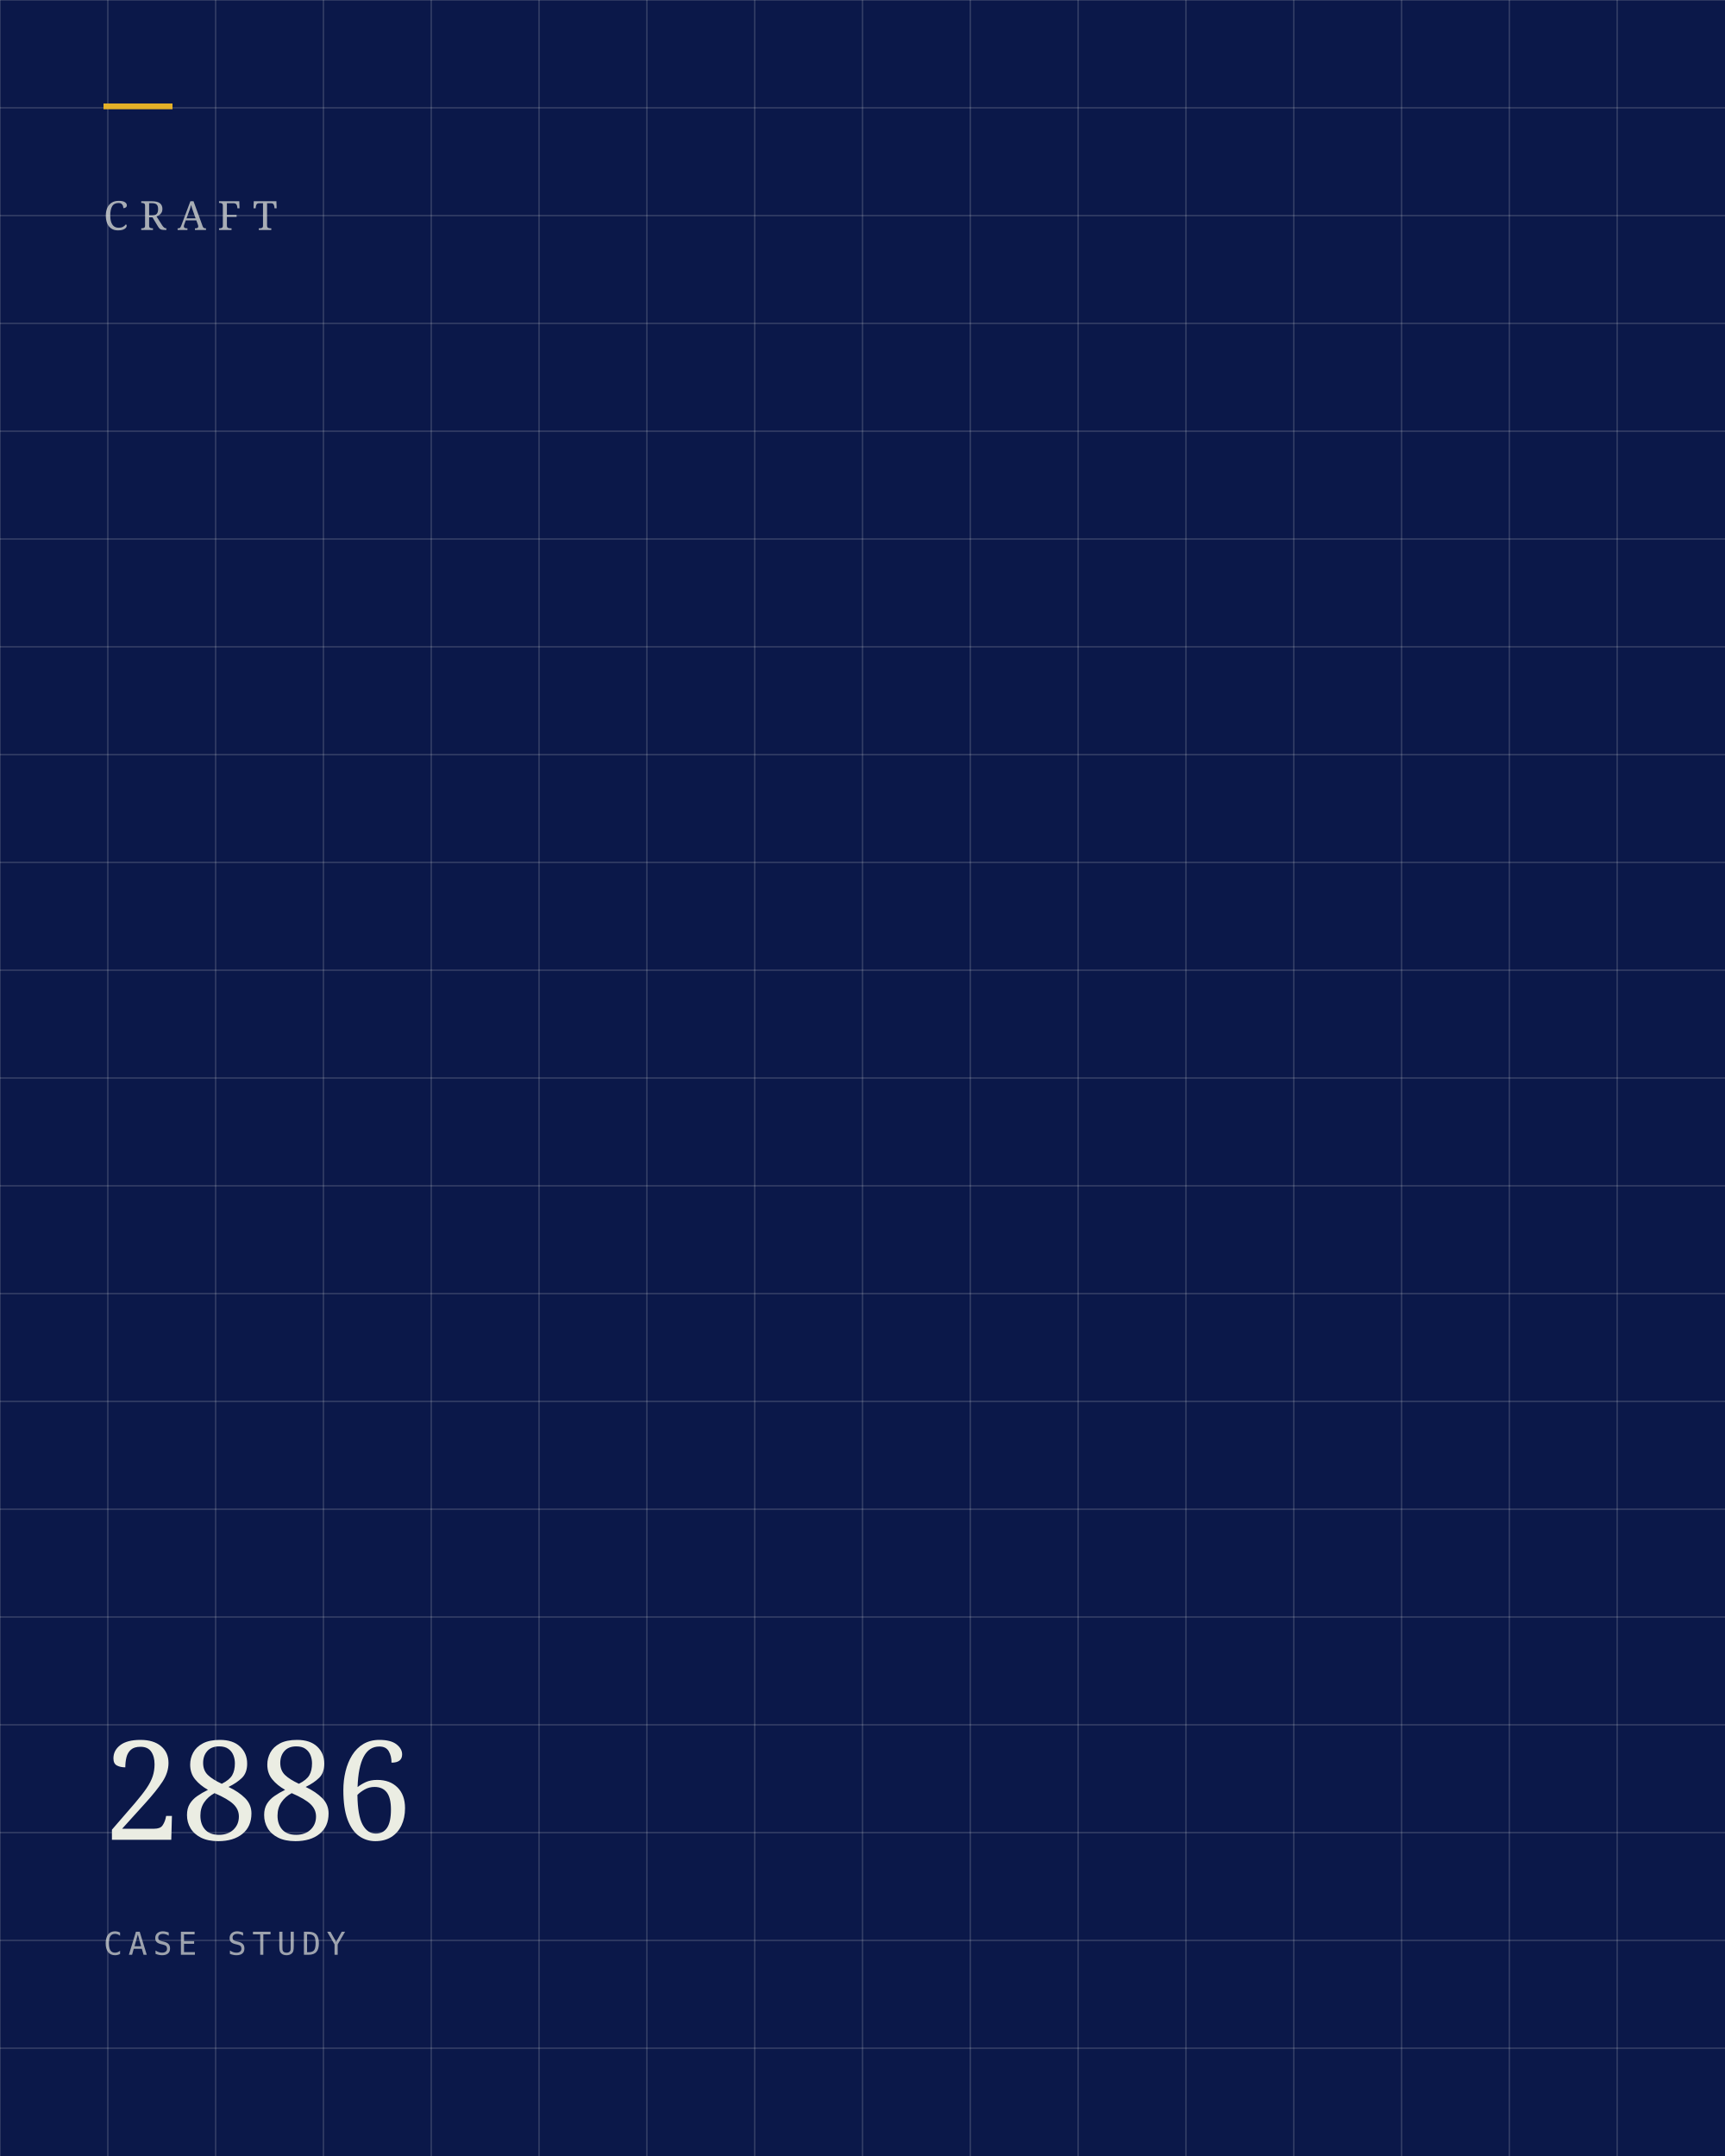
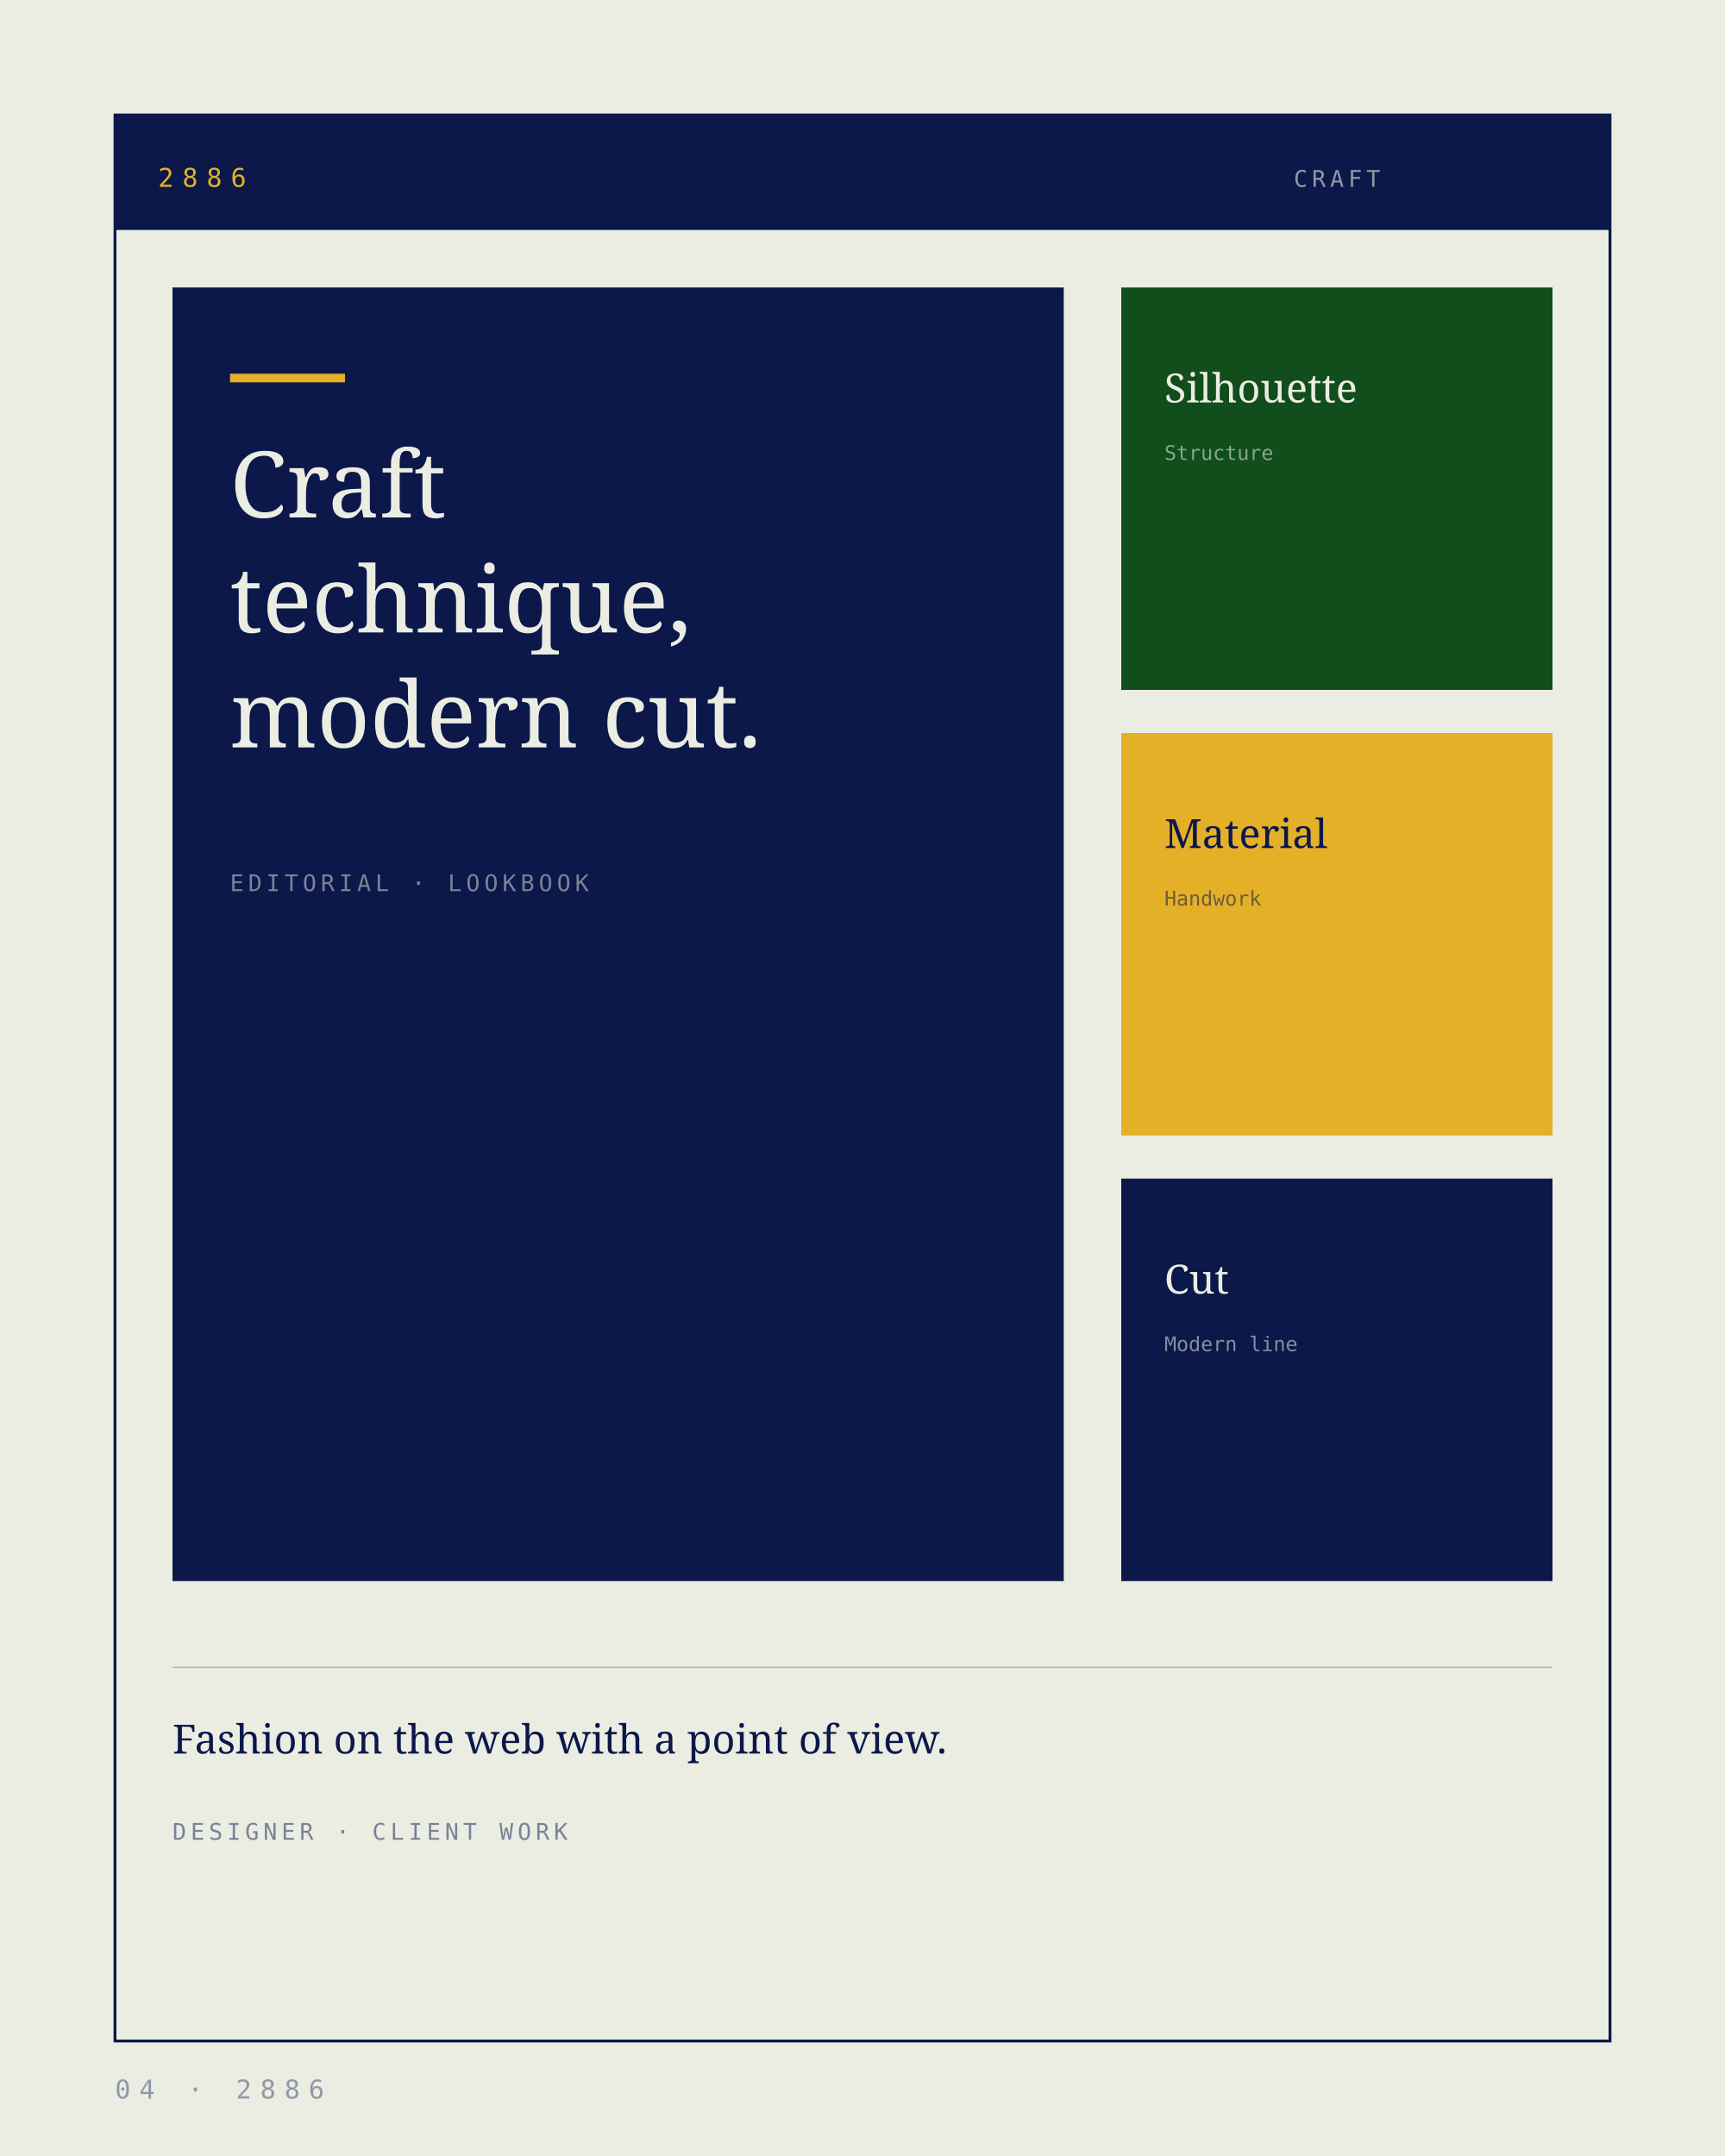
- <svg xmlns="http://www.w3.org/2000/svg" viewBox="0 0 1200 1500" role="img" aria-label="2886 case study cover">
-   <rect width="1200" height="1500" fill="#0B1849" />
-   <g stroke="#EBEDE3" stroke-opacity="0.18" fill="none">
-     <line x1="0" y1="0" x2="0" y2="1500" />
-     <line x1="75" y1="0" x2="75" y2="1500" />
-     <line x1="150" y1="0" x2="150" y2="1500" />
-     <line x1="225" y1="0" x2="225" y2="1500" />
-     <line x1="300" y1="0" x2="300" y2="1500" />
-     <line x1="375" y1="0" x2="375" y2="1500" />
-     <line x1="450" y1="0" x2="450" y2="1500" />
-     <line x1="525" y1="0" x2="525" y2="1500" />
-     <line x1="600" y1="0" x2="600" y2="1500" />
-     <line x1="675" y1="0" x2="675" y2="1500" />
-     <line x1="750" y1="0" x2="750" y2="1500" />
-     <line x1="825" y1="0" x2="825" y2="1500" />
-     <line x1="900" y1="0" x2="900" y2="1500" />
-     <line x1="975" y1="0" x2="975" y2="1500" />
-     <line x1="1050" y1="0" x2="1050" y2="1500" />
-     <line x1="1125" y1="0" x2="1125" y2="1500" />
-     <line x1="0" y1="0" x2="1200" y2="0" />
-     <line x1="0" y1="75" x2="1200" y2="75" />
-     <line x1="0" y1="150" x2="1200" y2="150" />
-     <line x1="0" y1="225" x2="1200" y2="225" />
-     <line x1="0" y1="300" x2="1200" y2="300" />
-     <line x1="0" y1="375" x2="1200" y2="375" />
-     <line x1="0" y1="450" x2="1200" y2="450" />
-     <line x1="0" y1="525" x2="1200" y2="525" />
-     <line x1="0" y1="600" x2="1200" y2="600" />
-     <line x1="0" y1="675" x2="1200" y2="675" />
-     <line x1="0" y1="750" x2="1200" y2="750" />
-     <line x1="0" y1="825" x2="1200" y2="825" />
-     <line x1="0" y1="900" x2="1200" y2="900" />
-     <line x1="0" y1="975" x2="1200" y2="975" />
-     <line x1="0" y1="1050" x2="1200" y2="1050" />
-     <line x1="0" y1="1125" x2="1200" y2="1125" />
-     <line x1="0" y1="1200" x2="1200" y2="1200" />
-     <line x1="0" y1="1275" x2="1200" y2="1275" />
-     <line x1="0" y1="1350" x2="1200" y2="1350" />
-     <line x1="0" y1="1425" x2="1200" y2="1425" />
-   </g>
-   <rect x="72" y="72" width="48" height="4" fill="#E4B028" />
-   <text x="72" y="160" font-family="Georgia, serif" font-size="28" letter-spacing="8" fill="#EBEDE3" fill-opacity="0.7">CRAFT</text>
-   <text x="72" y="1280" font-family="Georgia, serif" font-size="96" fill="#EBEDE3">2886</text>
-   <text x="72" y="1360" font-family="ui-monospace, monospace" font-size="22" letter-spacing="4" fill="#EBEDE3" fill-opacity="0.65">CASE STUDY</text>
+ <svg xmlns="http://www.w3.org/2000/svg" viewBox="0 0 1200 1500" role="img" aria-label="2886 fashion editorial craft presentation">
+   <rect width="1200" height="1500" fill="#EBEDE3" />
+   <rect x="80" y="80" width="1040" height="1340" fill="none" stroke="#0B1849" stroke-width="2" />
+   <rect x="80" y="80" width="1040" height="80" fill="#0B1849" />
+   <text x="110" y="130" font-family="ui-monospace, monospace" font-size="18" letter-spacing="6" fill="#E4B028">2886</text>
+   <text x="900" y="130" font-family="ui-monospace, monospace" font-size="16" letter-spacing="3" fill="#EBEDE3" fill-opacity="0.6">CRAFT</text>
+   <rect x="120" y="200" width="620" height="900" fill="#0B1849" />
+   <rect x="160" y="260" width="80" height="6" fill="#E4B028" />
+   <text x="160" y="360" font-family="Georgia, serif" font-size="64" fill="#EBEDE3">Craft</text>
+   <text x="160" y="440" font-family="Georgia, serif" font-size="64" fill="#EBEDE3">technique,</text>
+   <text x="160" y="520" font-family="Georgia, serif" font-size="64" fill="#EBEDE3">modern cut.</text>
+   <text x="160" y="620" font-family="ui-monospace, monospace" font-size="16" letter-spacing="3" fill="#EBEDE3" fill-opacity="0.5">EDITORIAL · LOOKBOOK</text>
+   <rect x="780" y="200" width="300" height="280" fill="#124D1C" />
+   <text x="810" y="280" font-family="Georgia, serif" font-size="28" fill="#EBEDE3">Silhouette</text>
+   <text x="810" y="320" font-family="ui-monospace, monospace" font-size="14" fill="#EBEDE3" fill-opacity="0.55">Structure</text>
+   <rect x="780" y="510" width="300" height="280" fill="#E4B028" />
+   <text x="810" y="590" font-family="Georgia, serif" font-size="28" fill="#0B1849">Material</text>
+   <text x="810" y="630" font-family="ui-monospace, monospace" font-size="14" fill="#0B1849" fill-opacity="0.55">Handwork</text>
+   <rect x="780" y="820" width="300" height="280" fill="#0B1849" />
+   <text x="810" y="900" font-family="Georgia, serif" font-size="28" fill="#EBEDE3">Cut</text>
+   <text x="810" y="940" font-family="ui-monospace, monospace" font-size="14" fill="#EBEDE3" fill-opacity="0.55">Modern line</text>
+   <line x1="120" y1="1160" x2="1080" y2="1160" stroke="#0B1849" stroke-opacity="0.25" />
+   <text x="120" y="1220" font-family="Georgia, serif" font-size="28" fill="#0B1849">Fashion on the web with a point of view.</text>
+   <text x="120" y="1280" font-family="ui-monospace, monospace" font-size="16" letter-spacing="3" fill="#0B1849" fill-opacity="0.5">DESIGNER · CLIENT WORK</text>
+   <text x="80" y="1460" font-family="ui-monospace, monospace" font-size="18" letter-spacing="6" fill="#0B1849" fill-opacity="0.4">04 · 2886</text>
</svg>
